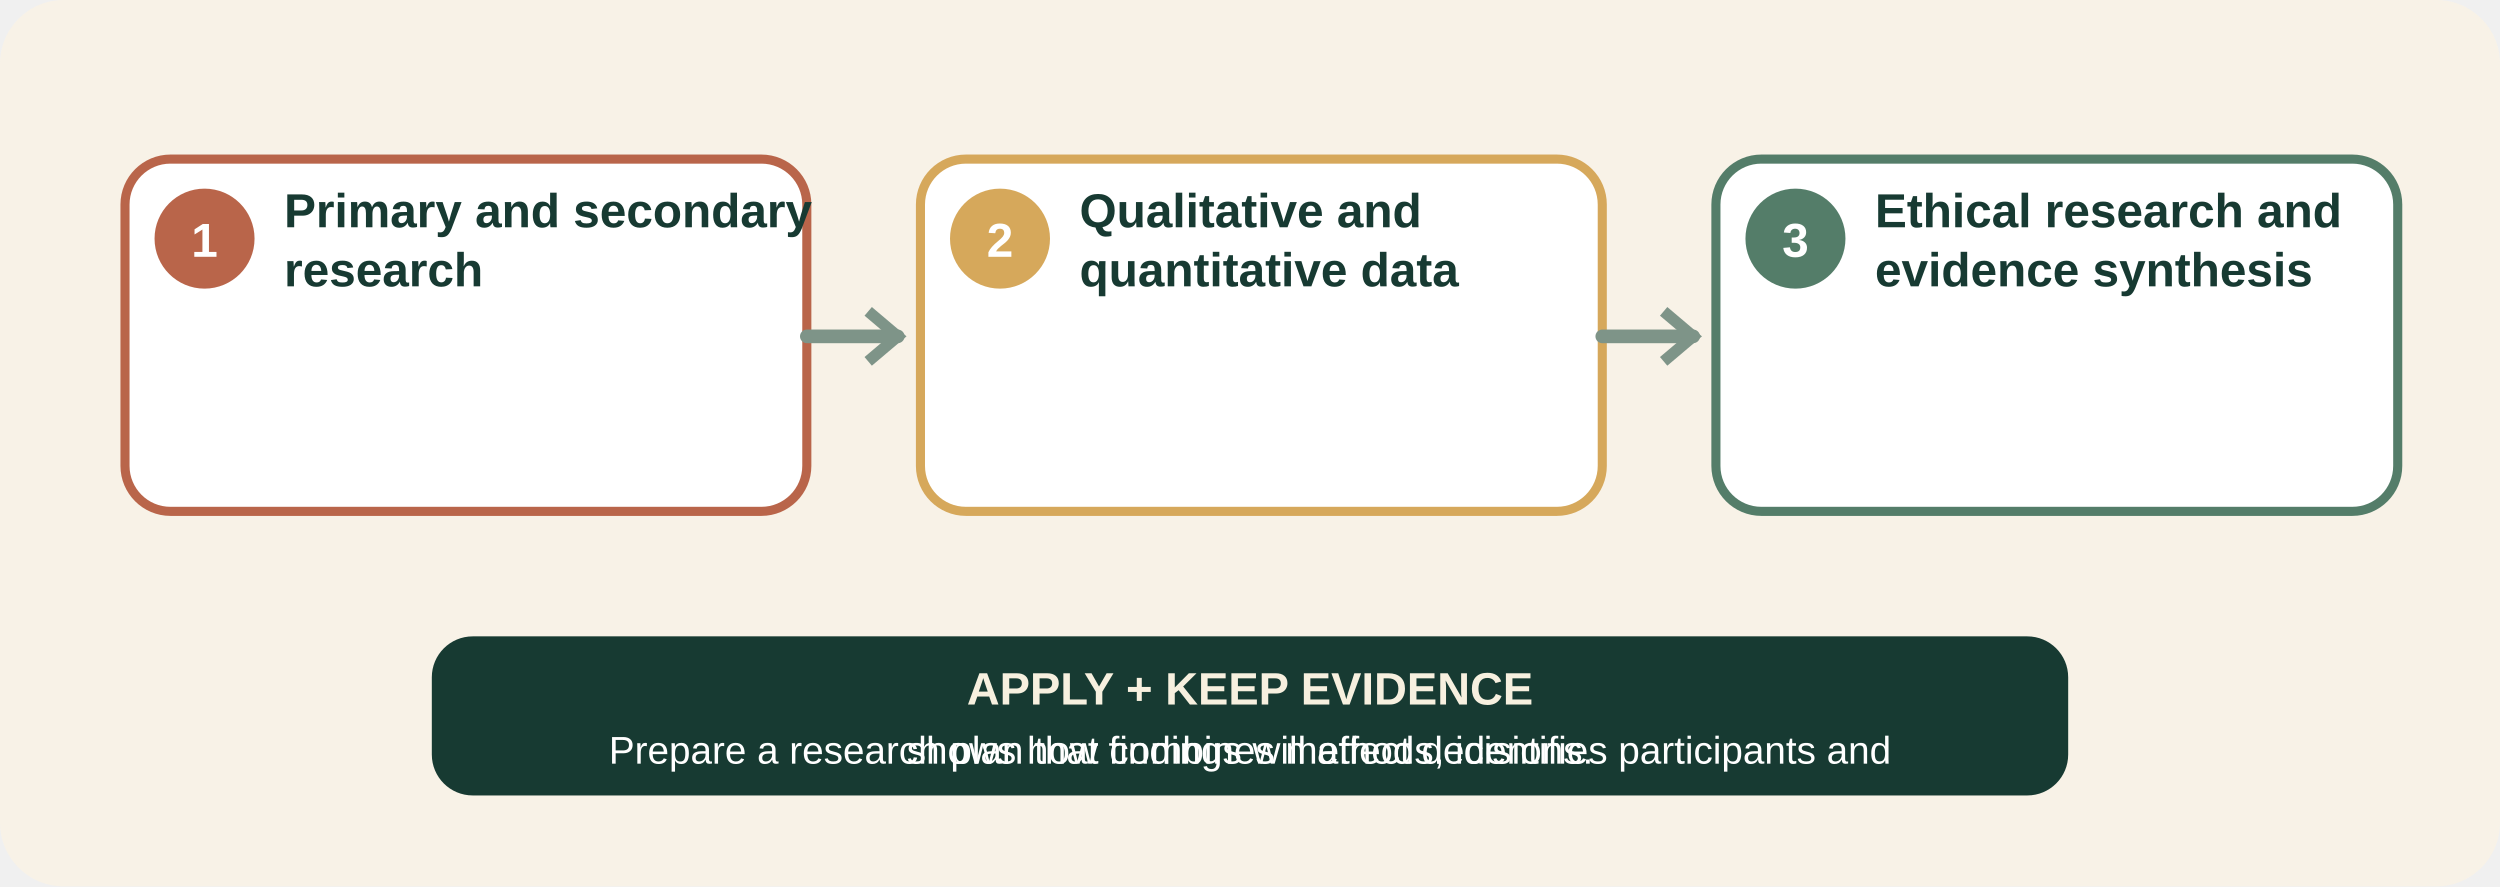
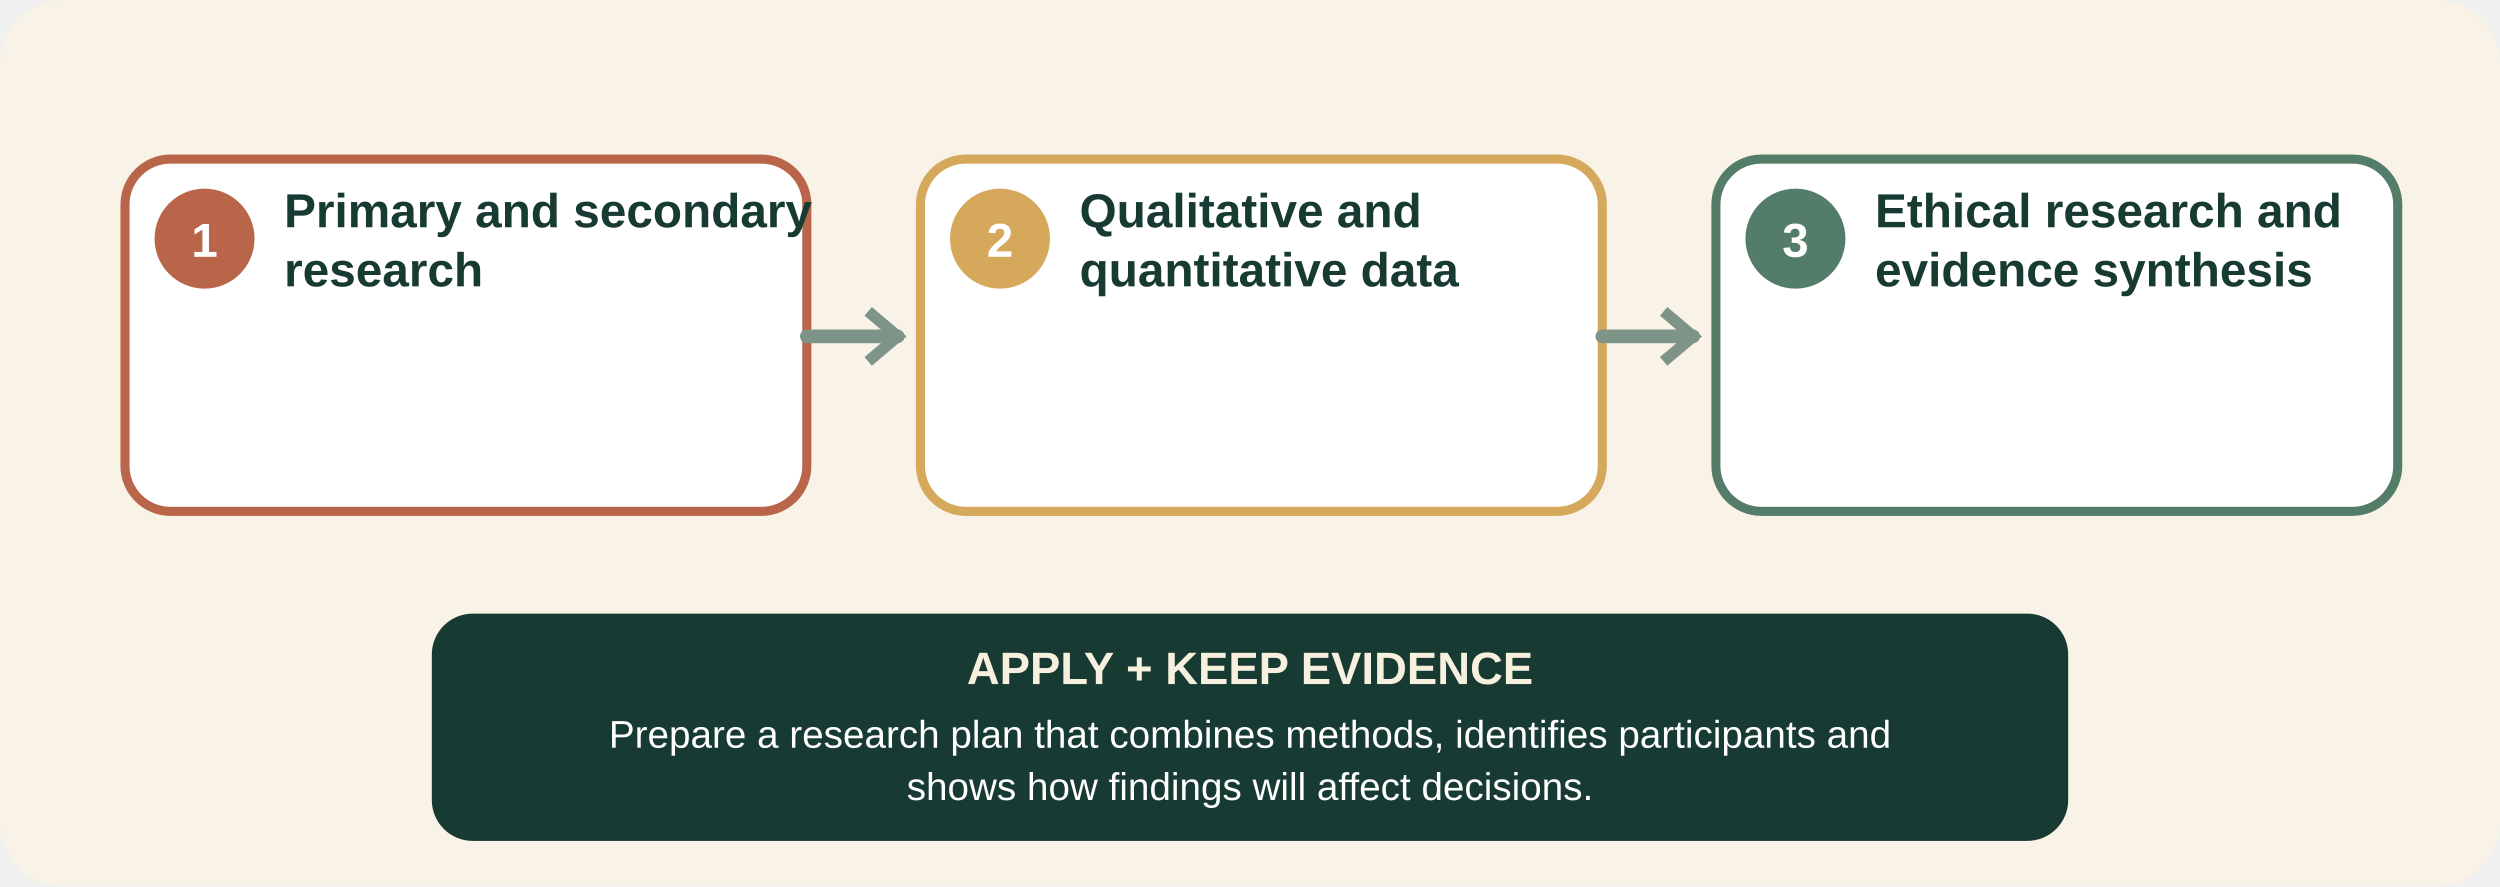
<svg xmlns="http://www.w3.org/2000/svg" viewBox="0 0 1100 390" role="img" aria-labelledby="title desc">
  <rect width="1100" height="390" rx="28" fill="#f8f2e7" />
  <rect x="55" y="70" width="300" height="155" rx="20" fill="#fff" stroke="#b9654a" stroke-width="4" />
  <circle cx="90" cy="105" r="22" fill="#b9654a" />
  <text x="90" y="113" text-anchor="middle" font-family="Arial" font-size="21" font-weight="700" fill="#fff">1</text>
  <text x="125" y="100" font-family="Arial" font-size="21" font-weight="700" fill="#173a32">Primary and secondary</text>
  <text x="125" y="126" font-family="Arial" font-size="21" font-weight="700" fill="#173a32">research</text>
  <path d="M355 148H395" stroke="#7e9488" stroke-width="6" stroke-linecap="round" />
  <path d="M382 137l13 11-13 11" fill="none" stroke="#7e9488" stroke-width="5" />
  <rect x="405" y="70" width="300" height="155" rx="20" fill="#fff" stroke="#d6a85b" stroke-width="4" />
  <circle cx="440" cy="105" r="22" fill="#d6a85b" />
  <text x="440" y="113" text-anchor="middle" font-family="Arial" font-size="21" font-weight="700" fill="#fff">2</text>
  <text x="475" y="100" font-family="Arial" font-size="21" font-weight="700" fill="#173a32">Qualitative and</text>
  <text x="475" y="126" font-family="Arial" font-size="21" font-weight="700" fill="#173a32">quantitative data</text>
  <path d="M705 148H745" stroke="#7e9488" stroke-width="6" stroke-linecap="round" />
  <path d="M732 137l13 11-13 11" fill="none" stroke="#7e9488" stroke-width="5" />
  <rect x="755" y="70" width="300" height="155" rx="20" fill="#fff" stroke="#547d69" stroke-width="4" />
  <circle cx="790" cy="105" r="22" fill="#547d69" />
  <text x="790" y="113" text-anchor="middle" font-family="Arial" font-size="21" font-weight="700" fill="#fff">3</text>
  <text x="825" y="100" font-family="Arial" font-size="21" font-weight="700" fill="#173a32">Ethical research and</text>
  <text x="825" y="126" font-family="Arial" font-size="21" font-weight="700" fill="#173a32">evidence synthesis</text>
-   <rect x="190" y="280" width="720" height="70" rx="18" fill="#173a32" />
-   <text x="550" y="310" text-anchor="middle" font-family="Arial" font-size="20" font-weight="700" fill="#f7f0df">APPLY + KEEP EVIDENCE</text>
-   <text x="550" y="336" text-anchor="middle" font-family="Arial" font-size="17" fill="#fff">Prepare a research plan that combines methods, identifies participants and</text>
-   <text x="550" y="336" text-anchor="middle" font-family="Arial" font-size="17" fill="#fff">shows how findings will affect decisions.</text>
+   <rect x="190" y="270" width="720" height="100" rx="18" fill="#173a32" />
+   <text x="550" y="301" text-anchor="middle" font-family="Arial" font-size="20" font-weight="700" fill="#f7f0df">APPLY + KEEP EVIDENCE</text>
+   <text x="550" y="329" text-anchor="middle" font-family="Arial" font-size="17" fill="#fff">Prepare a research plan that combines methods, identifies participants and</text>
+   <text x="550" y="352" text-anchor="middle" font-family="Arial" font-size="17" fill="#fff">shows how findings will affect decisions.</text>
</svg>
